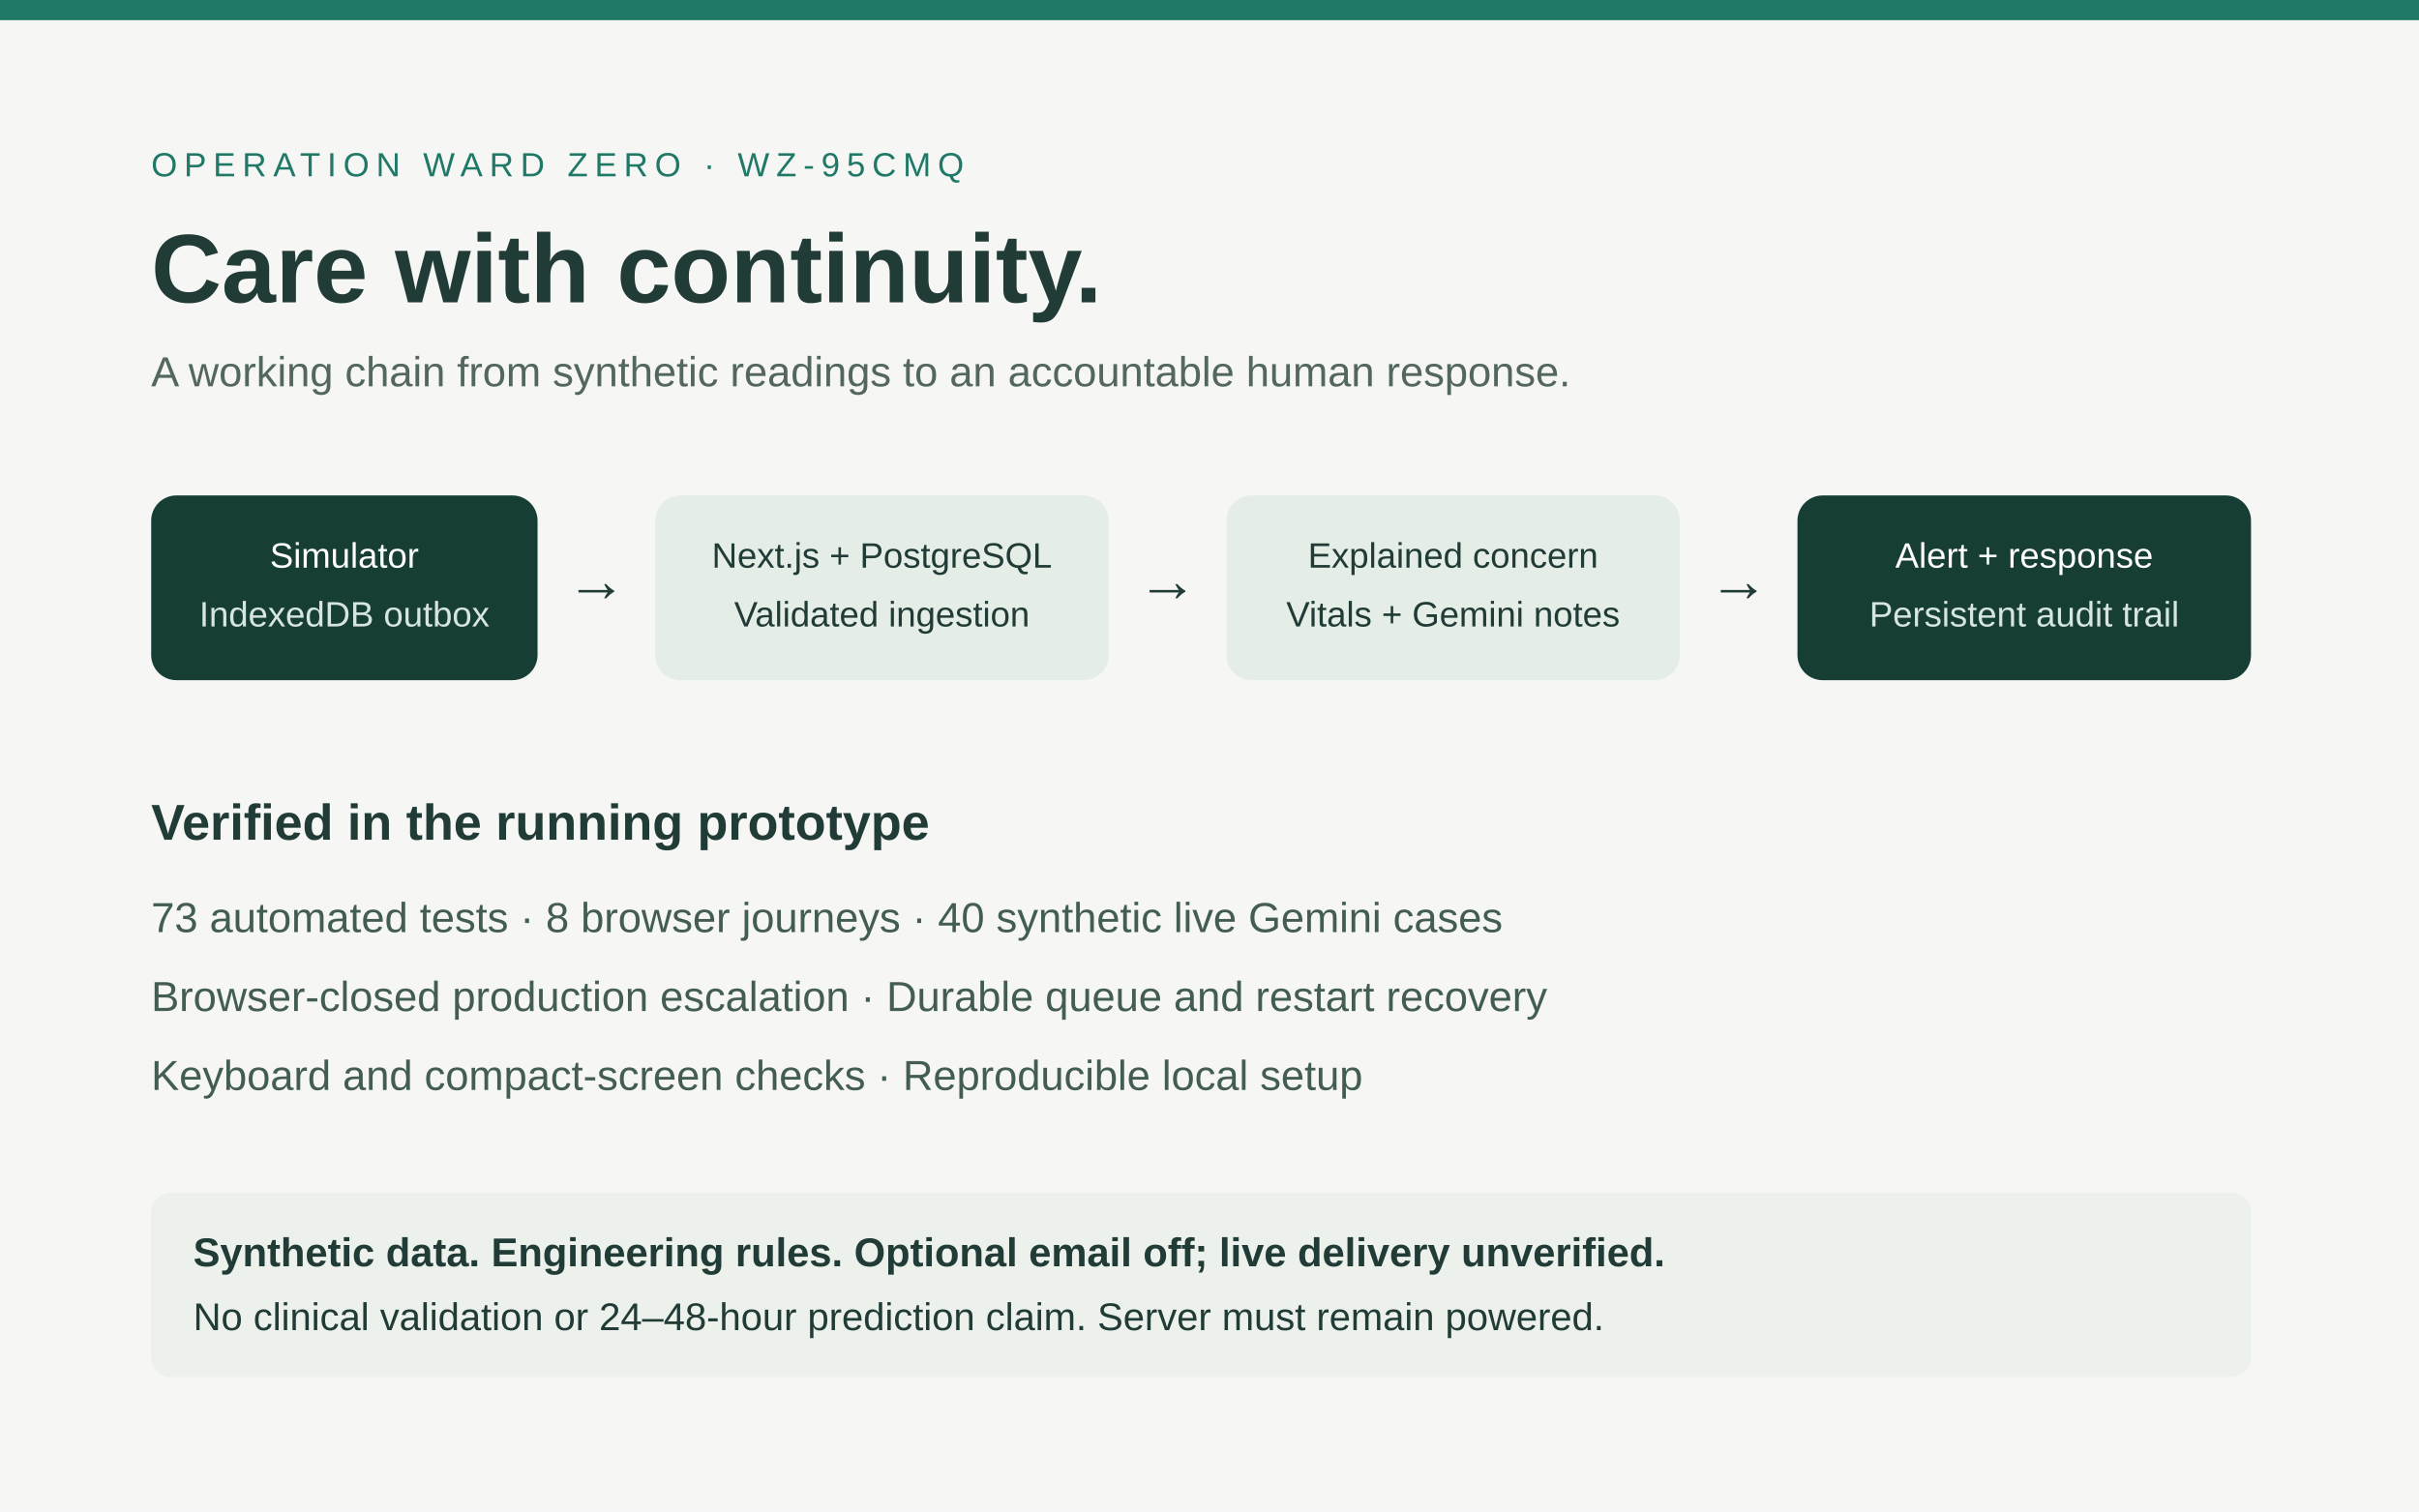
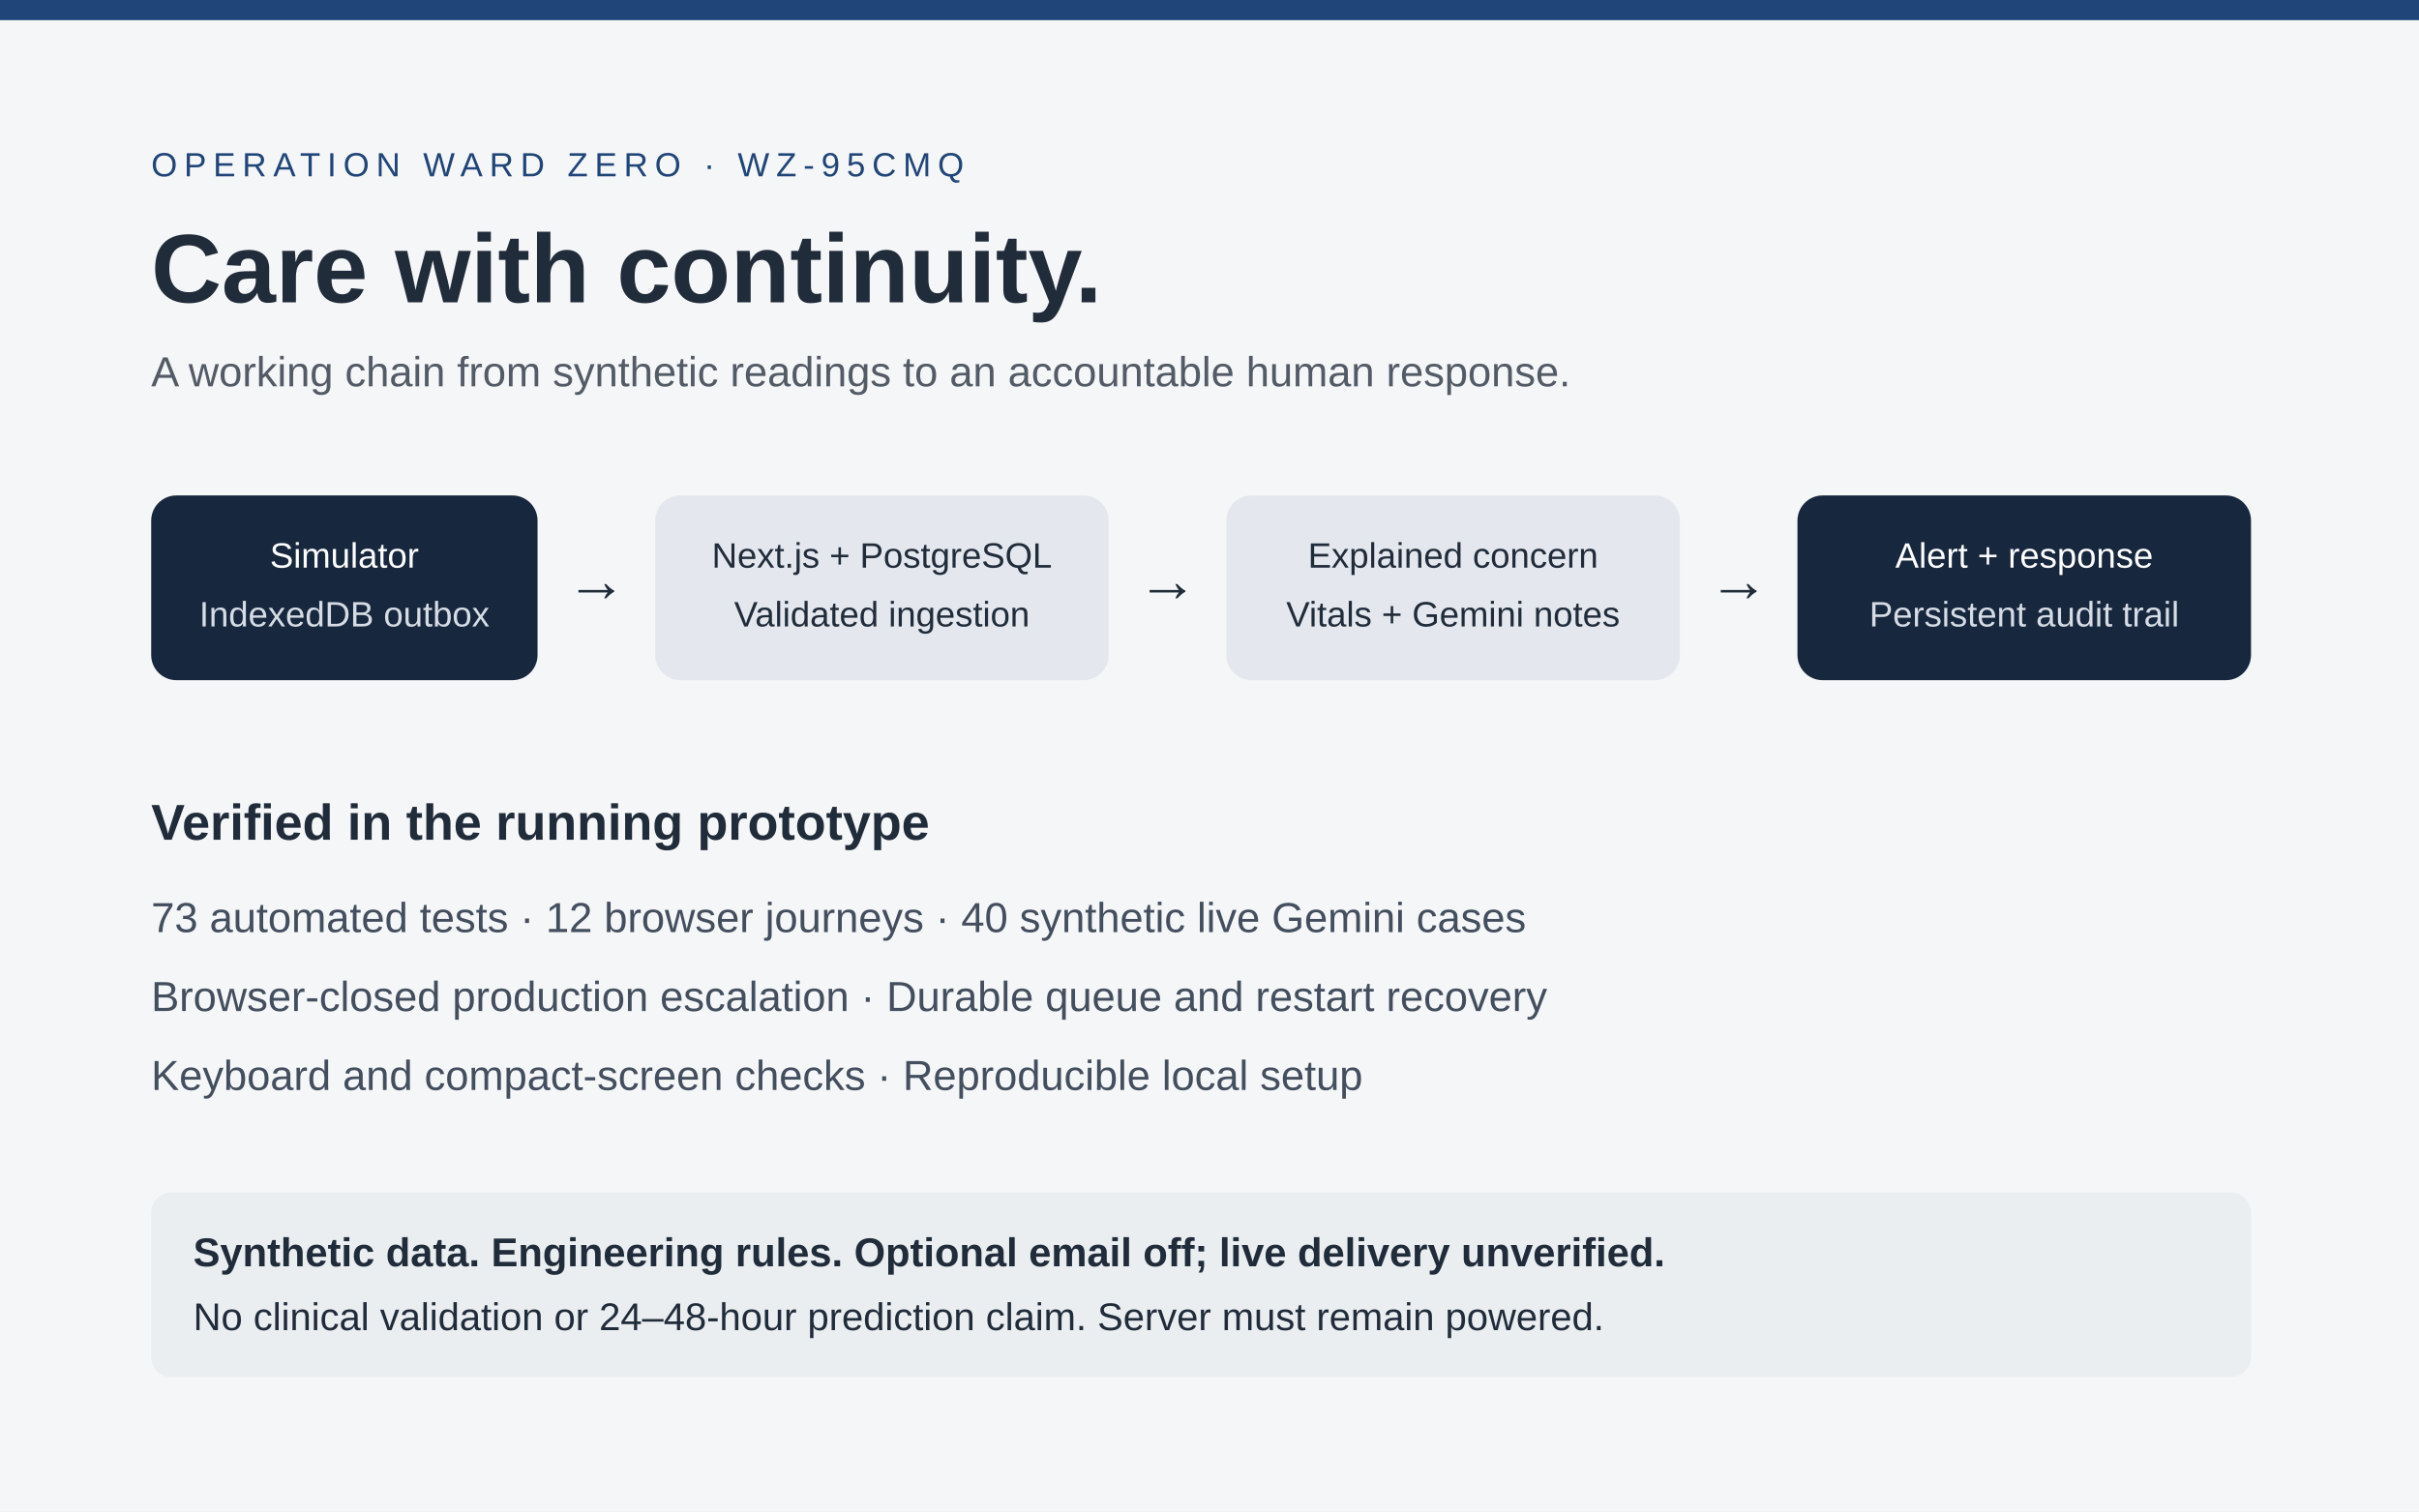
<svg xmlns="http://www.w3.org/2000/svg" width="1440" height="900" viewBox="0 0 1440 900">
-   <rect width="1440" height="900" fill="#f6f7f5" />
-   <rect width="1440" height="12" fill="#207867" />
-   <g font-family="Arial, sans-serif" fill="#213b36">
-     <text x="90" y="105" font-size="20" letter-spacing="4" fill="#207867">OPERATION WARD ZERO · WZ-95CMQ</text>
+   <rect width="1440" height="900" fill="#f5f6f7" />
+   <rect width="1440" height="12" fill="#204578" />
+   <g font-family="Arial, sans-serif" fill="#212c3b">
+     <text x="90" y="105" font-size="20" letter-spacing="4" fill="#204578">OPERATION WARD ZERO · WZ-95CMQ</text>
    <text x="90" y="180" font-size="58" font-weight="bold">Care with continuity.</text>
-     <text x="90" y="230" font-size="25" fill="#53675d">A working chain from synthetic readings to an accountable human response.</text>
+     <text x="90" y="230" font-size="25" fill="#535b67">A working chain from synthetic readings to an accountable human response.</text>
    <g font-size="21" text-anchor="middle">
-       <rect x="90" y="295" width="230" height="110" rx="15" fill="#173e35" />
+       <rect x="90" y="295" width="230" height="110" rx="15" fill="#17273e" />
      <text x="205" y="338" fill="white">Simulator</text>
-       <text x="205" y="373" fill="#d6e5df">IndexedDB outbox</text>
+       <text x="205" y="373" fill="#d6dce5">IndexedDB outbox</text>
      <text x="355" y="358" font-size="36">→</text>
-       <rect x="390" y="295" width="270" height="110" rx="15" fill="#e4eee6" />
+       <rect x="390" y="295" width="270" height="110" rx="15" fill="#e4e8ee" />
      <text x="525" y="338">Next.js + PostgreSQL</text>
      <text x="525" y="373">Validated ingestion</text>
      <text x="695" y="358" font-size="36">→</text>
-       <rect x="730" y="295" width="270" height="110" rx="15" fill="#e4eee6" />
+       <rect x="730" y="295" width="270" height="110" rx="15" fill="#e4e8ee" />
      <text x="865" y="338">Explained concern</text>
      <text x="865" y="373">Vitals + Gemini notes</text>
      <text x="1035" y="358" font-size="36">→</text>
-       <rect x="1070" y="295" width="270" height="110" rx="15" fill="#173e35" />
+       <rect x="1070" y="295" width="270" height="110" rx="15" fill="#17273e" />
      <text x="1205" y="338" fill="white">Alert + response</text>
-       <text x="1205" y="373" fill="#d6e5df">Persistent audit trail</text>
+       <text x="1205" y="373" fill="#d6dce5">Persistent audit trail</text>
    </g>
    <text x="90" y="500" font-size="30" font-weight="bold">Verified in the running prototype</text>
-     <g font-size="25" fill="#435e51">
-       <text x="90" y="555">73 automated tests · 8 browser journeys · 40 synthetic live Gemini cases</text>
+     <g font-size="25" fill="#434e5e">
+       <text x="90" y="555">73 automated tests · 12 browser journeys · 40 synthetic live Gemini cases</text>
      <text x="90" y="602">Browser-closed production escalation · Durable queue and restart recovery</text>
      <text x="90" y="649">Keyboard and compact-screen checks · Reproducible local setup</text>
    </g>
-     <rect x="90" y="710" width="1250" height="110" rx="12" fill="#edf1eb" />
+     <rect x="90" y="710" width="1250" height="110" rx="12" fill="#ebeef1" />
    <text x="115" y="754" font-size="24" font-weight="bold">Synthetic data. Engineering rules. Optional email off; live delivery unverified.</text>
    <text x="115" y="792" font-size="23">No clinical validation or 24–48-hour prediction claim. Server must remain powered.</text>
  </g>
</svg>
